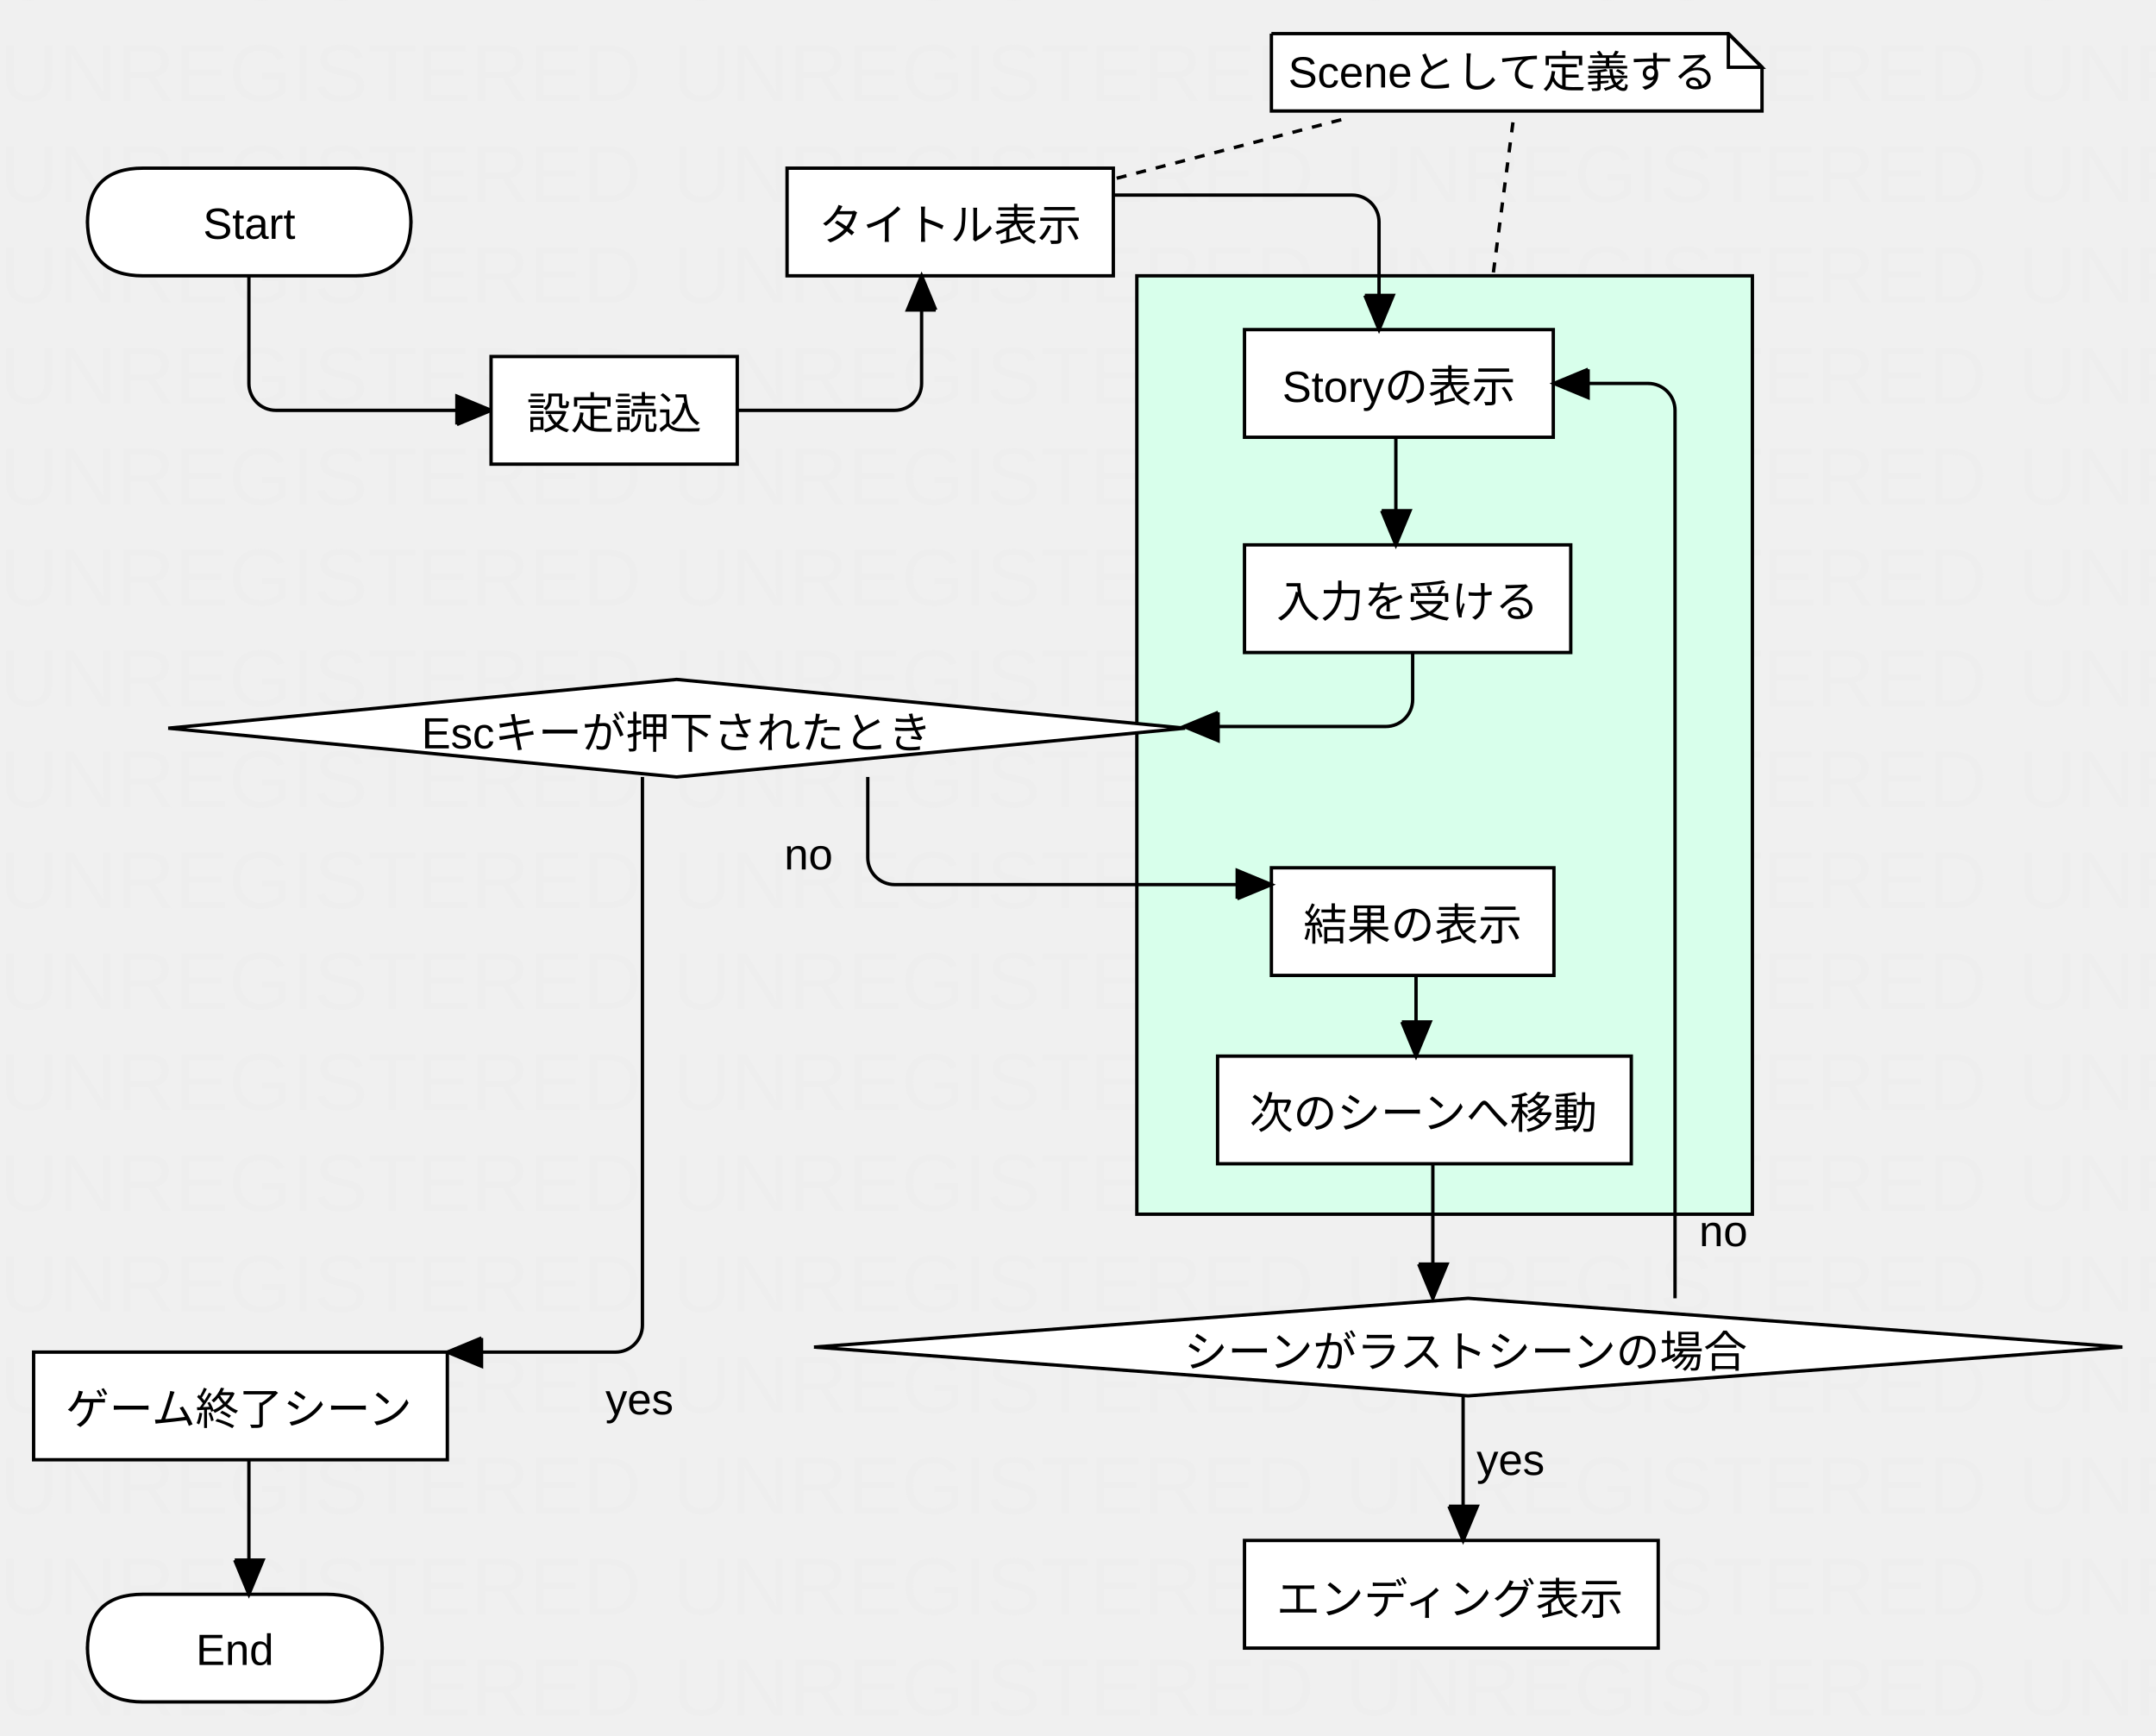
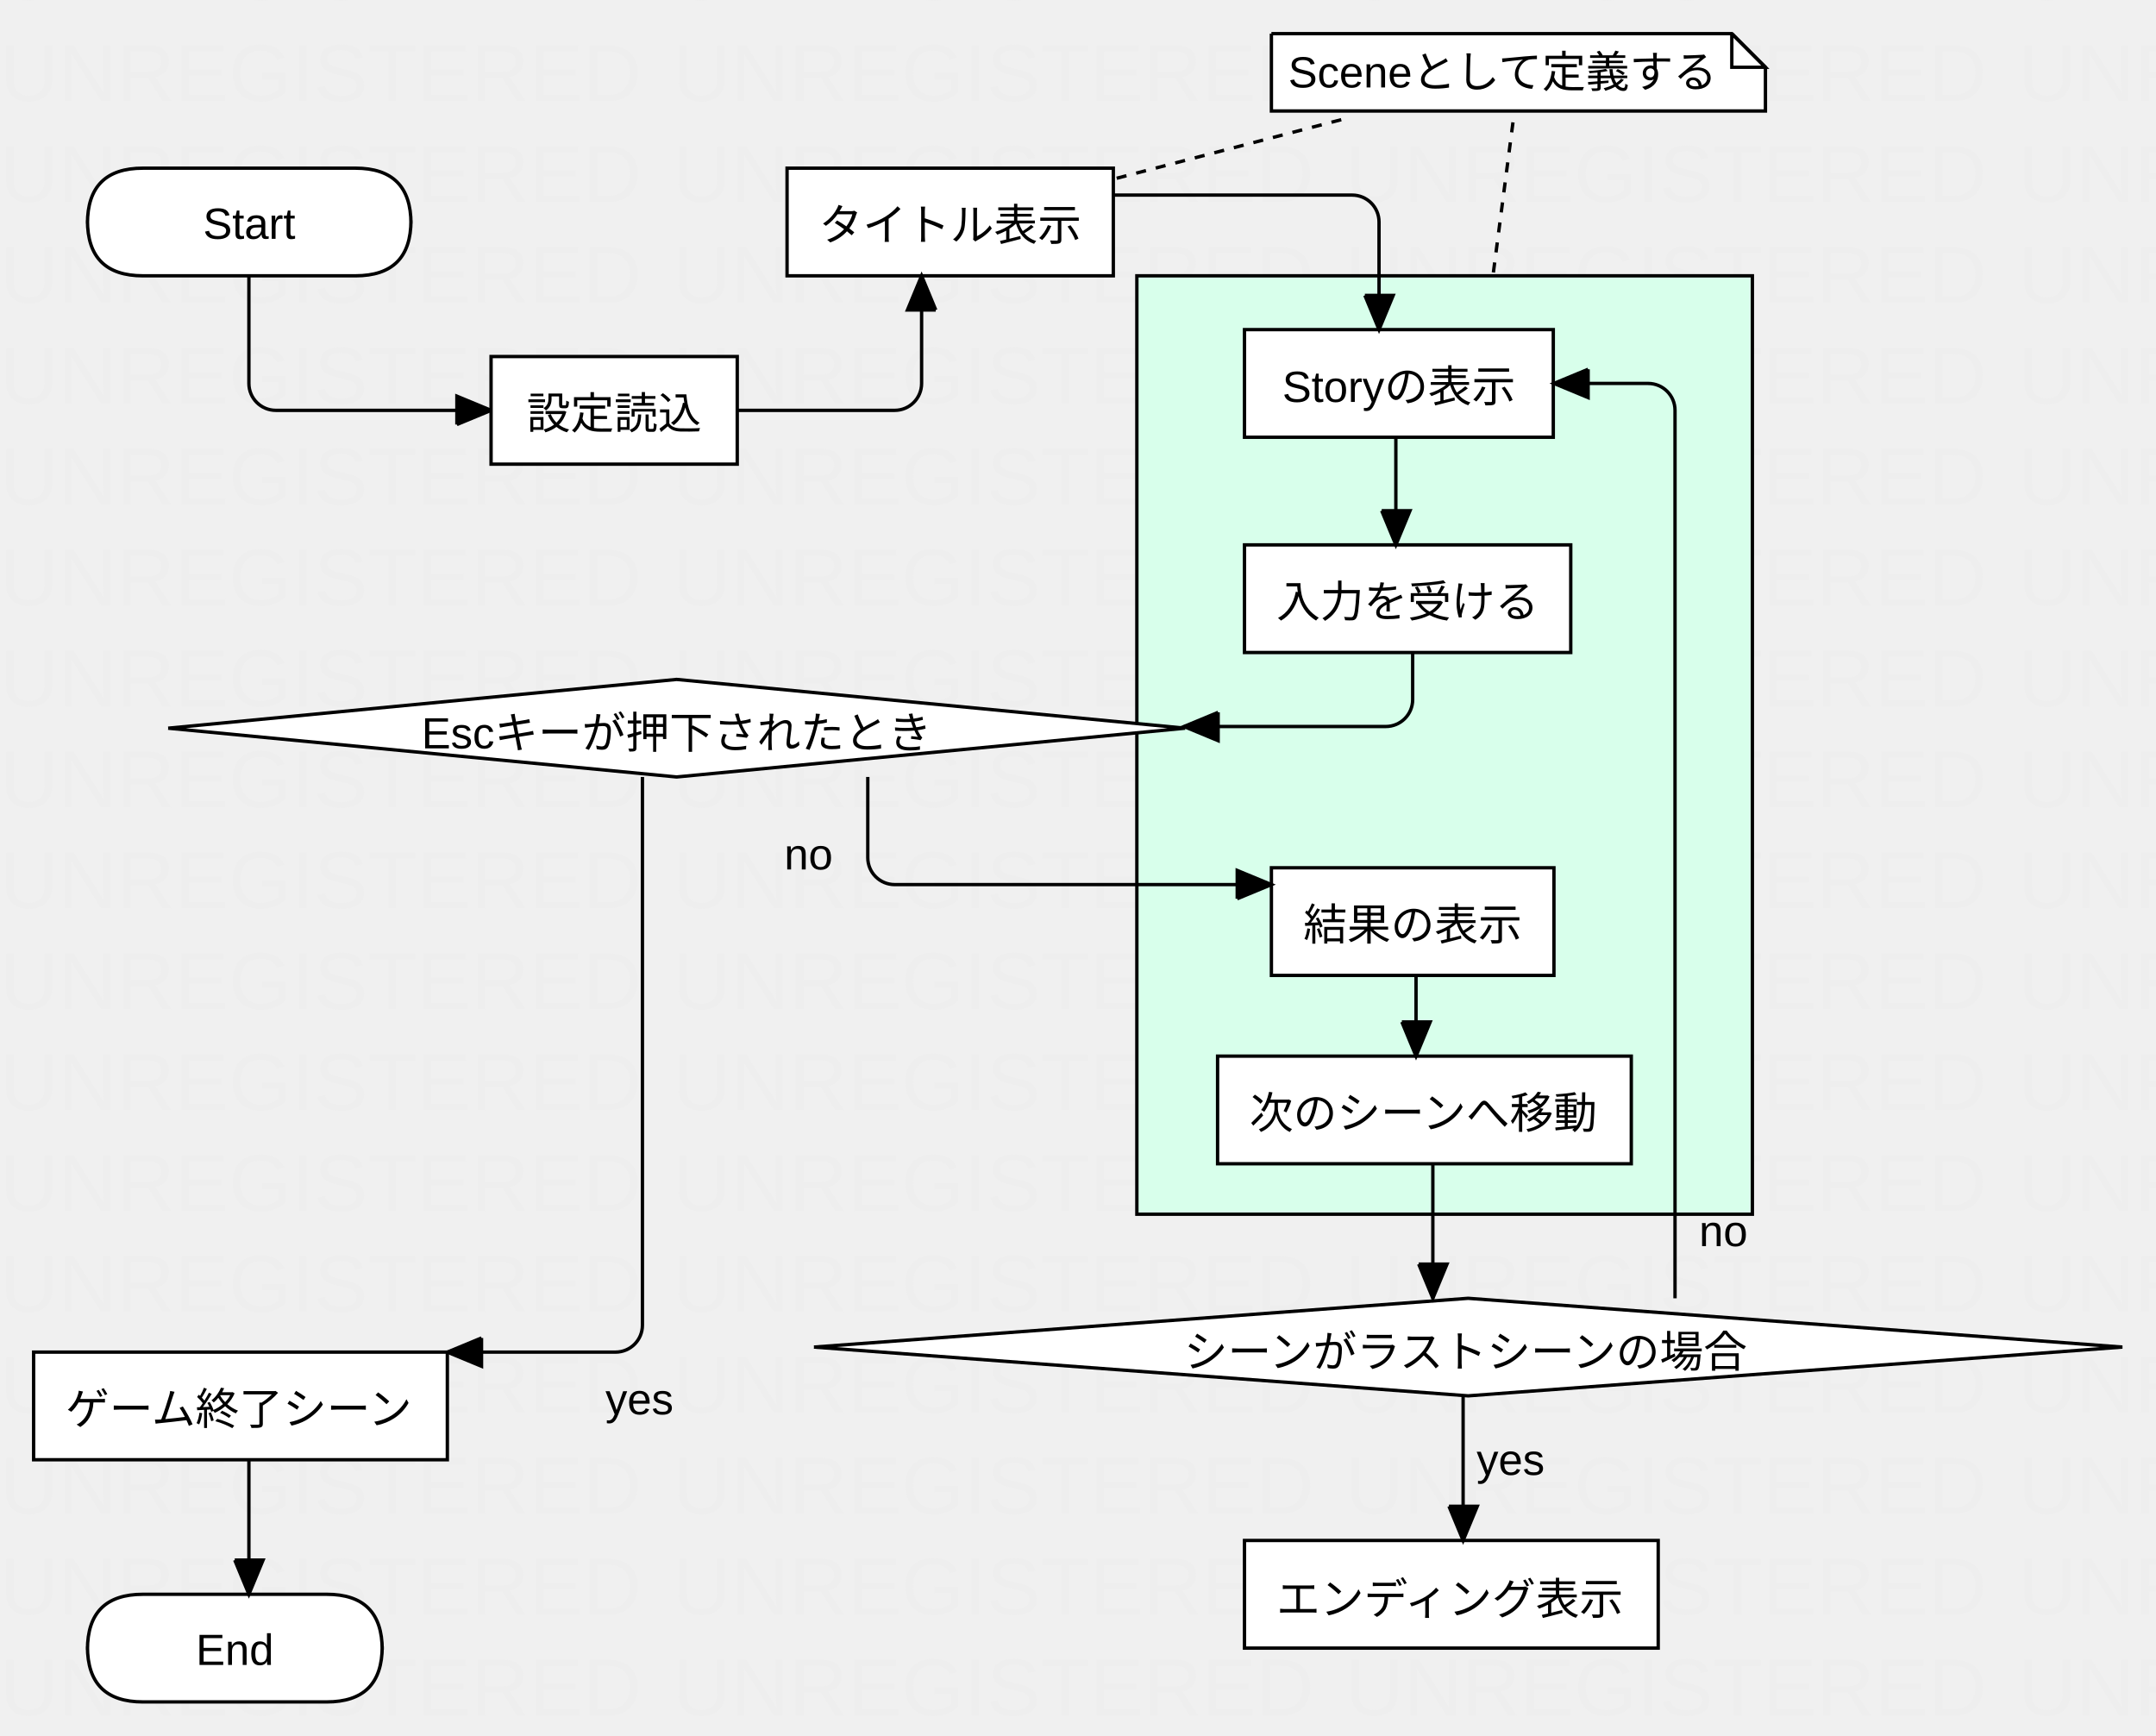
<svg xmlns="http://www.w3.org/2000/svg" version="1.1" width="641" height="516">
  <defs />
  <g>
    <text fill="#eeeeee" stroke="none" font-family="Arial" font-size="24px" font-style="normal" font-weight="normal" text-decoration="none" x="0" y="0">UNREGISTERED</text>
    <text fill="#eeeeee" stroke="none" font-family="Arial" font-size="24px" font-style="normal" font-weight="normal" text-decoration="none" x="0" y="30">UNREGISTERED</text>
    <text fill="#eeeeee" stroke="none" font-family="Arial" font-size="24px" font-style="normal" font-weight="normal" text-decoration="none" x="0" y="60">UNREGISTERED</text>
    <text fill="#eeeeee" stroke="none" font-family="Arial" font-size="24px" font-style="normal" font-weight="normal" text-decoration="none" x="0" y="90">UNREGISTERED</text>
    <text fill="#eeeeee" stroke="none" font-family="Arial" font-size="24px" font-style="normal" font-weight="normal" text-decoration="none" x="0" y="120">UNREGISTERED</text>
    <text fill="#eeeeee" stroke="none" font-family="Arial" font-size="24px" font-style="normal" font-weight="normal" text-decoration="none" x="0" y="150">UNREGISTERED</text>
    <text fill="#eeeeee" stroke="none" font-family="Arial" font-size="24px" font-style="normal" font-weight="normal" text-decoration="none" x="0" y="180">UNREGISTERED</text>
    <text fill="#eeeeee" stroke="none" font-family="Arial" font-size="24px" font-style="normal" font-weight="normal" text-decoration="none" x="0" y="210">UNREGISTERED</text>
    <text fill="#eeeeee" stroke="none" font-family="Arial" font-size="24px" font-style="normal" font-weight="normal" text-decoration="none" x="0" y="240">UNREGISTERED</text>
    <text fill="#eeeeee" stroke="none" font-family="Arial" font-size="24px" font-style="normal" font-weight="normal" text-decoration="none" x="0" y="270">UNREGISTERED</text>
    <text fill="#eeeeee" stroke="none" font-family="Arial" font-size="24px" font-style="normal" font-weight="normal" text-decoration="none" x="0" y="300">UNREGISTERED</text>
    <text fill="#eeeeee" stroke="none" font-family="Arial" font-size="24px" font-style="normal" font-weight="normal" text-decoration="none" x="0" y="330">UNREGISTERED</text>
    <text fill="#eeeeee" stroke="none" font-family="Arial" font-size="24px" font-style="normal" font-weight="normal" text-decoration="none" x="0" y="360">UNREGISTERED</text>
    <text fill="#eeeeee" stroke="none" font-family="Arial" font-size="24px" font-style="normal" font-weight="normal" text-decoration="none" x="0" y="390">UNREGISTERED</text>
    <text fill="#eeeeee" stroke="none" font-family="Arial" font-size="24px" font-style="normal" font-weight="normal" text-decoration="none" x="0" y="420">UNREGISTERED</text>
    <text fill="#eeeeee" stroke="none" font-family="Arial" font-size="24px" font-style="normal" font-weight="normal" text-decoration="none" x="0" y="450">UNREGISTERED</text>
    <text fill="#eeeeee" stroke="none" font-family="Arial" font-size="24px" font-style="normal" font-weight="normal" text-decoration="none" x="0" y="480">UNREGISTERED</text>
    <text fill="#eeeeee" stroke="none" font-family="Arial" font-size="24px" font-style="normal" font-weight="normal" text-decoration="none" x="0" y="510">UNREGISTERED</text>
    <text fill="#eeeeee" stroke="none" font-family="Arial" font-size="24px" font-style="normal" font-weight="normal" text-decoration="none" x="200" y="0">UNREGISTERED</text>
    <text fill="#eeeeee" stroke="none" font-family="Arial" font-size="24px" font-style="normal" font-weight="normal" text-decoration="none" x="200" y="30">UNREGISTERED</text>
    <text fill="#eeeeee" stroke="none" font-family="Arial" font-size="24px" font-style="normal" font-weight="normal" text-decoration="none" x="200" y="60">UNREGISTERED</text>
    <text fill="#eeeeee" stroke="none" font-family="Arial" font-size="24px" font-style="normal" font-weight="normal" text-decoration="none" x="200" y="90">UNREGISTERED</text>
    <text fill="#eeeeee" stroke="none" font-family="Arial" font-size="24px" font-style="normal" font-weight="normal" text-decoration="none" x="200" y="120">UNREGISTERED</text>
    <text fill="#eeeeee" stroke="none" font-family="Arial" font-size="24px" font-style="normal" font-weight="normal" text-decoration="none" x="200" y="150">UNREGISTERED</text>
    <text fill="#eeeeee" stroke="none" font-family="Arial" font-size="24px" font-style="normal" font-weight="normal" text-decoration="none" x="200" y="180">UNREGISTERED</text>
    <text fill="#eeeeee" stroke="none" font-family="Arial" font-size="24px" font-style="normal" font-weight="normal" text-decoration="none" x="200" y="210">UNREGISTERED</text>
    <text fill="#eeeeee" stroke="none" font-family="Arial" font-size="24px" font-style="normal" font-weight="normal" text-decoration="none" x="200" y="240">UNREGISTERED</text>
    <text fill="#eeeeee" stroke="none" font-family="Arial" font-size="24px" font-style="normal" font-weight="normal" text-decoration="none" x="200" y="270">UNREGISTERED</text>
    <text fill="#eeeeee" stroke="none" font-family="Arial" font-size="24px" font-style="normal" font-weight="normal" text-decoration="none" x="200" y="300">UNREGISTERED</text>
    <text fill="#eeeeee" stroke="none" font-family="Arial" font-size="24px" font-style="normal" font-weight="normal" text-decoration="none" x="200" y="330">UNREGISTERED</text>
    <text fill="#eeeeee" stroke="none" font-family="Arial" font-size="24px" font-style="normal" font-weight="normal" text-decoration="none" x="200" y="360">UNREGISTERED</text>
    <text fill="#eeeeee" stroke="none" font-family="Arial" font-size="24px" font-style="normal" font-weight="normal" text-decoration="none" x="200" y="390">UNREGISTERED</text>
    <text fill="#eeeeee" stroke="none" font-family="Arial" font-size="24px" font-style="normal" font-weight="normal" text-decoration="none" x="200" y="420">UNREGISTERED</text>
    <text fill="#eeeeee" stroke="none" font-family="Arial" font-size="24px" font-style="normal" font-weight="normal" text-decoration="none" x="200" y="450">UNREGISTERED</text>
    <text fill="#eeeeee" stroke="none" font-family="Arial" font-size="24px" font-style="normal" font-weight="normal" text-decoration="none" x="200" y="480">UNREGISTERED</text>
    <text fill="#eeeeee" stroke="none" font-family="Arial" font-size="24px" font-style="normal" font-weight="normal" text-decoration="none" x="200" y="510">UNREGISTERED</text>
    <text fill="#eeeeee" stroke="none" font-family="Arial" font-size="24px" font-style="normal" font-weight="normal" text-decoration="none" x="400" y="0">UNREGISTERED</text>
    <text fill="#eeeeee" stroke="none" font-family="Arial" font-size="24px" font-style="normal" font-weight="normal" text-decoration="none" x="400" y="30">UNREGISTERED</text>
    <text fill="#eeeeee" stroke="none" font-family="Arial" font-size="24px" font-style="normal" font-weight="normal" text-decoration="none" x="400" y="60">UNREGISTERED</text>
    <text fill="#eeeeee" stroke="none" font-family="Arial" font-size="24px" font-style="normal" font-weight="normal" text-decoration="none" x="400" y="90">UNREGISTERED</text>
    <text fill="#eeeeee" stroke="none" font-family="Arial" font-size="24px" font-style="normal" font-weight="normal" text-decoration="none" x="400" y="120">UNREGISTERED</text>
    <text fill="#eeeeee" stroke="none" font-family="Arial" font-size="24px" font-style="normal" font-weight="normal" text-decoration="none" x="400" y="150">UNREGISTERED</text>
    <text fill="#eeeeee" stroke="none" font-family="Arial" font-size="24px" font-style="normal" font-weight="normal" text-decoration="none" x="400" y="180">UNREGISTERED</text>
    <text fill="#eeeeee" stroke="none" font-family="Arial" font-size="24px" font-style="normal" font-weight="normal" text-decoration="none" x="400" y="210">UNREGISTERED</text>
    <text fill="#eeeeee" stroke="none" font-family="Arial" font-size="24px" font-style="normal" font-weight="normal" text-decoration="none" x="400" y="240">UNREGISTERED</text>
    <text fill="#eeeeee" stroke="none" font-family="Arial" font-size="24px" font-style="normal" font-weight="normal" text-decoration="none" x="400" y="270">UNREGISTERED</text>
    <text fill="#eeeeee" stroke="none" font-family="Arial" font-size="24px" font-style="normal" font-weight="normal" text-decoration="none" x="400" y="300">UNREGISTERED</text>
    <text fill="#eeeeee" stroke="none" font-family="Arial" font-size="24px" font-style="normal" font-weight="normal" text-decoration="none" x="400" y="330">UNREGISTERED</text>
    <text fill="#eeeeee" stroke="none" font-family="Arial" font-size="24px" font-style="normal" font-weight="normal" text-decoration="none" x="400" y="360">UNREGISTERED</text>
    <text fill="#eeeeee" stroke="none" font-family="Arial" font-size="24px" font-style="normal" font-weight="normal" text-decoration="none" x="400" y="390">UNREGISTERED</text>
    <text fill="#eeeeee" stroke="none" font-family="Arial" font-size="24px" font-style="normal" font-weight="normal" text-decoration="none" x="400" y="420">UNREGISTERED</text>
    <text fill="#eeeeee" stroke="none" font-family="Arial" font-size="24px" font-style="normal" font-weight="normal" text-decoration="none" x="400" y="450">UNREGISTERED</text>
    <text fill="#eeeeee" stroke="none" font-family="Arial" font-size="24px" font-style="normal" font-weight="normal" text-decoration="none" x="400" y="480">UNREGISTERED</text>
    <text fill="#eeeeee" stroke="none" font-family="Arial" font-size="24px" font-style="normal" font-weight="normal" text-decoration="none" x="400" y="510">UNREGISTERED</text>
    <text fill="#eeeeee" stroke="none" font-family="Arial" font-size="24px" font-style="normal" font-weight="normal" text-decoration="none" x="600" y="0">UNREGISTERED</text>
    <text fill="#eeeeee" stroke="none" font-family="Arial" font-size="24px" font-style="normal" font-weight="normal" text-decoration="none" x="600" y="30">UNREGISTERED</text>
    <text fill="#eeeeee" stroke="none" font-family="Arial" font-size="24px" font-style="normal" font-weight="normal" text-decoration="none" x="600" y="60">UNREGISTERED</text>
    <text fill="#eeeeee" stroke="none" font-family="Arial" font-size="24px" font-style="normal" font-weight="normal" text-decoration="none" x="600" y="90">UNREGISTERED</text>
    <text fill="#eeeeee" stroke="none" font-family="Arial" font-size="24px" font-style="normal" font-weight="normal" text-decoration="none" x="600" y="120">UNREGISTERED</text>
    <text fill="#eeeeee" stroke="none" font-family="Arial" font-size="24px" font-style="normal" font-weight="normal" text-decoration="none" x="600" y="150">UNREGISTERED</text>
    <text fill="#eeeeee" stroke="none" font-family="Arial" font-size="24px" font-style="normal" font-weight="normal" text-decoration="none" x="600" y="180">UNREGISTERED</text>
    <text fill="#eeeeee" stroke="none" font-family="Arial" font-size="24px" font-style="normal" font-weight="normal" text-decoration="none" x="600" y="210">UNREGISTERED</text>
    <text fill="#eeeeee" stroke="none" font-family="Arial" font-size="24px" font-style="normal" font-weight="normal" text-decoration="none" x="600" y="240">UNREGISTERED</text>
    <text fill="#eeeeee" stroke="none" font-family="Arial" font-size="24px" font-style="normal" font-weight="normal" text-decoration="none" x="600" y="270">UNREGISTERED</text>
    <text fill="#eeeeee" stroke="none" font-family="Arial" font-size="24px" font-style="normal" font-weight="normal" text-decoration="none" x="600" y="300">UNREGISTERED</text>
    <text fill="#eeeeee" stroke="none" font-family="Arial" font-size="24px" font-style="normal" font-weight="normal" text-decoration="none" x="600" y="330">UNREGISTERED</text>
    <text fill="#eeeeee" stroke="none" font-family="Arial" font-size="24px" font-style="normal" font-weight="normal" text-decoration="none" x="600" y="360">UNREGISTERED</text>
    <text fill="#eeeeee" stroke="none" font-family="Arial" font-size="24px" font-style="normal" font-weight="normal" text-decoration="none" x="600" y="390">UNREGISTERED</text>
    <text fill="#eeeeee" stroke="none" font-family="Arial" font-size="24px" font-style="normal" font-weight="normal" text-decoration="none" x="600" y="420">UNREGISTERED</text>
    <text fill="#eeeeee" stroke="none" font-family="Arial" font-size="24px" font-style="normal" font-weight="normal" text-decoration="none" x="600" y="450">UNREGISTERED</text>
    <text fill="#eeeeee" stroke="none" font-family="Arial" font-size="24px" font-style="normal" font-weight="normal" text-decoration="none" x="600" y="480">UNREGISTERED</text>
    <text fill="#eeeeee" stroke="none" font-family="Arial" font-size="24px" font-style="normal" font-weight="normal" text-decoration="none" x="600" y="510">UNREGISTERED</text>
    <g transform="translate(-30,-6) scale(1,1)">
      <rect fill="#d8ffeb" stroke="none" x="368" y="88" width="183" height="279" />
    </g>
    <g transform="translate(-30,-6) scale(1,1)">
      <path fill="none" stroke="#000000" d="M 368 88 L 551 88 L 551 367 L 368 367 L 368 88 Z Z" stroke-miterlimit="10" />
    </g>
    <g transform="translate(-30,-6) scale(1,1)">
      <path fill="#ffffff" stroke="none" d="M 72.5 56 L 135.688 56 Q 152.188 56 152.188 72.5 L 152.188 71.5 Q 152.188 88 135.688 88 L 72.5 88 Q 56 88 56 71.5 L 56 72.5 Q 56 56 72.5 56 Z" />
    </g>
    <g transform="translate(-30,-6) scale(1,1)">
      <path fill="none" stroke="#000000" d="M 72.5 56 L 135.688 56 Q 152.188 56 152.188 72.5 L 152.188 71.5 Q 152.188 88 135.688 88 L 72.5 88 Q 56 88 56 71.5 L 56 72.5 Q 56 56 72.5 56 Z" stroke-miterlimit="10" />
    </g>
    <g transform="translate(-30,-6) scale(1,1)">
      <g>
        <path fill="none" stroke="none" />
        <text fill="#000000" stroke="none" font-family="Arial" font-size="13px" font-style="normal" font-weight="normal" text-decoration="none" x="90.367" y="77">Start</text>
      </g>
    </g>
    <g transform="translate(-30,-6) scale(1,1)">
      <rect fill="#ffffff" stroke="none" x="400" y="168" width="97" height="32" />
    </g>
    <g transform="translate(-30,-6) scale(1,1)">
      <path fill="none" stroke="#000000" d="M 400 168 L 497 168 L 497 200 L 400 200 L 400 168 Z Z" stroke-miterlimit="10" />
    </g>
    <g transform="translate(-30,-6) scale(1,1)">
      <g>
        <path fill="none" stroke="none" />
        <text fill="#000000" stroke="none" font-family="Arial" font-size="13px" font-style="normal" font-weight="normal" text-decoration="none" x="409.5" y="189.5">入力を受ける</text>
      </g>
    </g>
    <g transform="translate(-30,-6) scale(1,1)">
      <rect fill="#ffffff" stroke="none" x="408" y="264" width="84" height="32" />
    </g>
    <g transform="translate(-30,-6) scale(1,1)">
      <path fill="none" stroke="#000000" d="M 408 264 L 492 264 L 492 296 L 408 296 L 408 264 Z Z" stroke-miterlimit="10" />
    </g>
    <g transform="translate(-30,-6) scale(1,1)">
      <g>
        <path fill="none" stroke="none" />
        <text fill="#000000" stroke="none" font-family="Arial" font-size="13px" font-style="normal" font-weight="normal" text-decoration="none" x="417.5" y="285.5">結果の表示</text>
      </g>
    </g>
    <g transform="translate(-30,-6) scale(1,1)">
      <rect fill="#ffffff" stroke="none" x="400" y="104" width="91.808" height="32" />
    </g>
    <g transform="translate(-30,-6) scale(1,1)">
      <path fill="none" stroke="#000000" d="M 400 104 L 491.808 104 L 491.808 136 L 400 136 L 400 104 Z Z" stroke-miterlimit="10" />
    </g>
    <g transform="translate(-30,-6) scale(1,1)">
      <g>
        <path fill="none" stroke="none" />
        <text fill="#000000" stroke="none" font-family="Arial" font-size="13px" font-style="normal" font-weight="normal" text-decoration="none" x="411.233" y="125.5">Storyの表示</text>
      </g>
    </g>
    <g transform="translate(-30,-6) scale(1,1)">
      <rect fill="#ffffff" stroke="none" x="392" y="320" width="123" height="32" />
    </g>
    <g transform="translate(-30,-6) scale(1,1)">
      <path fill="none" stroke="#000000" d="M 392 320 L 515 320 L 515 352 L 392 352 L 392 320 Z Z" stroke-miterlimit="10" />
    </g>
    <g transform="translate(-30,-6) scale(1,1)">
      <g>
        <path fill="none" stroke="none" />
        <text fill="#000000" stroke="none" font-family="Arial" font-size="13px" font-style="normal" font-weight="normal" text-decoration="none" x="401.5" y="341.5">次のシーンへ移動</text>
      </g>
    </g>
    <g transform="translate(-30,-6) scale(1,1)">
      <path fill="none" stroke="#000000" d="M 445 136 L 445 168" stroke-miterlimit="10" />
    </g>
    <g transform="translate(-30,-6) scale(1,1)">
      <path fill="#000000" stroke="none" d="M 440.79 157.837 L 445 168 L 449.21 157.837" />
    </g>
    <g transform="translate(-30,-6) scale(1,1)">
      <path fill="none" stroke="#000000" d="M 440.79 157.837 L 445 168 L 449.21 157.837 L 440.79 157.837" stroke-miterlimit="10" />
    </g>
    <g transform="translate(-30,-6) scale(1,1)">
      <path fill="none" stroke="#000000" d="M 450 200 L 450 214 M 450 214 A 8 8 0 0 1 442 222 L 382 222" stroke-miterlimit="10" />
    </g>
    <g transform="translate(-30,-6) scale(1,1)">
      <path fill="#000000" stroke="none" d="M 392.163 217.79 L 382 222 L 392.163 226.21" />
    </g>
    <g transform="translate(-30,-6) scale(1,1)">
      <path fill="none" stroke="#000000" d="M 392.163 217.79 L 382 222 L 392.163 226.21 L 392.163 217.79" stroke-miterlimit="10" />
    </g>
    <g transform="translate(-30,-6) scale(1,1)">
      <path fill="none" stroke="#000000" d="M 451 296 L 451 320" stroke-miterlimit="10" />
    </g>
    <g transform="translate(-30,-6) scale(1,1)">
      <path fill="#000000" stroke="none" d="M 446.79 309.837 L 451 320 L 455.21 309.837" />
    </g>
    <g transform="translate(-30,-6) scale(1,1)">
      <path fill="none" stroke="#000000" d="M 446.79 309.837 L 451 320 L 455.21 309.837 L 446.79 309.837" stroke-miterlimit="10" />
    </g>
    <g transform="translate(-30,-6) scale(1,1)">
      <rect fill="#ffffff" stroke="none" x="40" y="408" width="123" height="32" />
    </g>
    <g transform="translate(-30,-6) scale(1,1)">
      <path fill="none" stroke="#000000" d="M 40 408 L 163 408 L 163 440 L 40 440 L 40 408 Z Z" stroke-miterlimit="10" />
    </g>
    <g transform="translate(-30,-6) scale(1,1)">
      <g>
        <path fill="none" stroke="none" />
        <text fill="#000000" stroke="none" font-family="Arial" font-size="13px" font-style="normal" font-weight="normal" text-decoration="none" x="49.5" y="429.5">ゲーム終了シーン</text>
      </g>
    </g>
    <g transform="translate(-30,-6) scale(1,1)">
      <path fill="#ffffff" stroke="none" d="M 72.5 480 L 127.137 480 Q 143.637 480 143.637 496.5 L 143.637 495.5 Q 143.637 512 127.137 512 L 72.5 512 Q 56 512 56 495.5 L 56 496.5 Q 56 480 72.5 480 Z" />
    </g>
    <g transform="translate(-30,-6) scale(1,1)">
      <path fill="none" stroke="#000000" d="M 72.5 480 L 127.137 480 Q 143.637 480 143.637 496.5 L 143.637 495.5 Q 143.637 512 127.137 512 L 72.5 512 Q 56 512 56 495.5 L 56 496.5 Q 56 480 72.5 480 Z" stroke-miterlimit="10" />
    </g>
    <g transform="translate(-30,-6) scale(1,1)">
      <g>
        <path fill="none" stroke="none" />
        <text fill="#000000" stroke="none" font-family="Arial" font-size="13px" font-style="normal" font-weight="normal" text-decoration="none" x="88.253" y="501">End</text>
      </g>
    </g>
    <g transform="translate(-30,-6) scale(1,1)">
      <path fill="none" stroke="#000000" d="M 104 440 L 104 480" stroke-miterlimit="10" />
    </g>
    <g transform="translate(-30,-6) scale(1,1)">
      <path fill="#000000" stroke="none" d="M 99.79 469.837 L 104 480 L 108.21 469.837" />
    </g>
    <g transform="translate(-30,-6) scale(1,1)">
      <path fill="none" stroke="#000000" d="M 99.79 469.837 L 104 480 L 108.21 469.837 L 99.79 469.837" stroke-miterlimit="10" />
    </g>
    <g transform="translate(-30,-6) scale(1,1)">
      <path fill="#ffffff" stroke="none" d="M 80 222.5 L 231.171 208 L 382.342 222.5 L 231.171 237 L 80 222.5" />
    </g>
    <g transform="translate(-30,-6) scale(1,1)">
      <path fill="none" stroke="#000000" d="M 80 222.5 L 231.171 208 L 382.342 222.5 L 231.171 237 L 80 222.5 L 80 222.5" stroke-miterlimit="10" />
    </g>
    <g transform="translate(-30,-6) scale(1,1)">
      <g>
        <path fill="none" stroke="none" />
        <text fill="#000000" stroke="none" font-family="Arial" font-size="13px" font-style="normal" font-weight="normal" text-decoration="none" x="155.335" y="228.5">Escキーが押下されたとき</text>
      </g>
    </g>
    <g transform="translate(-30,-6) scale(1,1)">
      <path fill="none" stroke="#000000" d="M 221 237 L 221 400 M 221 400 A 8 8 0 0 1 213 408 L 163 408" stroke-miterlimit="10" />
    </g>
    <g transform="translate(-30,-6) scale(1,1)">
      <path fill="#000000" stroke="none" d="M 173.163 403.79 L 163 408 L 173.163 412.21" />
    </g>
    <g transform="translate(-30,-6) scale(1,1)">
      <path fill="none" stroke="#000000" d="M 173.163 403.79 L 163 408 L 173.163 412.21 L 173.163 403.79" stroke-miterlimit="10" />
    </g>
    <g transform="translate(-30,-6) scale(1,1)">
      <g>
        <path fill="none" stroke="none" />
        <text fill="#000000" stroke="none" font-family="Arial" font-size="13px" font-style="normal" font-weight="normal" text-decoration="none" x="210.001" y="426.5">yes</text>
      </g>
    </g>
    <g transform="translate(-30,-6) scale(1,1)">
      <path fill="none" stroke="#000000" d="M 288 237 L 288 261 M 288 261 A 8 8 0 0 0 296 269 L 408 269" stroke-miterlimit="10" />
    </g>
    <g transform="translate(-30,-6) scale(1,1)">
      <path fill="#000000" stroke="none" d="M 397.837 273.21 L 408 269 L 397.837 264.79" />
    </g>
    <g transform="translate(-30,-6) scale(1,1)">
      <path fill="none" stroke="#000000" d="M 397.837 273.21 L 408 269 L 397.837 264.79 L 397.837 273.21" stroke-miterlimit="10" />
    </g>
    <g transform="translate(-30,-6) scale(1,1)">
      <g>
        <path fill="none" stroke="none" />
        <text fill="#000000" stroke="none" font-family="Arial" font-size="13px" font-style="normal" font-weight="normal" text-decoration="none" x="263.147" y="264.5">no</text>
      </g>
    </g>
    <g transform="translate(-30,-6) scale(1,1)">
      <path fill="none" stroke="#000000" d="M 528 392 L 528 128 M 528 128 A 8 8 0 0 0 520 120 L 492 120" stroke-miterlimit="10" />
    </g>
    <g transform="translate(-30,-6) scale(1,1)">
      <path fill="#000000" stroke="none" d="M 502.163 115.79 L 492 120 L 502.163 124.21" />
    </g>
    <g transform="translate(-30,-6) scale(1,1)">
      <path fill="none" stroke="#000000" d="M 502.163 115.79 L 492 120 L 502.163 124.21 L 502.163 115.79" stroke-miterlimit="10" />
    </g>
    <g transform="translate(-30,-6) scale(1,1)">
      <g>
        <path fill="none" stroke="none" />
        <text fill="#000000" stroke="none" font-family="Arial" font-size="13px" font-style="normal" font-weight="normal" text-decoration="none" x="535.147" y="376.5">no</text>
      </g>
    </g>
    <g transform="translate(-30,-6) scale(1,1)">
      <rect fill="#ffffff" stroke="none" x="264" y="56" width="97" height="32" />
    </g>
    <g transform="translate(-30,-6) scale(1,1)">
      <path fill="none" stroke="#000000" d="M 264 56 L 361 56 L 361 88 L 264 88 L 264 56 Z Z" stroke-miterlimit="10" />
    </g>
    <g transform="translate(-30,-6) scale(1,1)">
      <g>
        <path fill="none" stroke="none" />
        <text fill="#000000" stroke="none" font-family="Arial" font-size="13px" font-style="normal" font-weight="normal" text-decoration="none" x="273.5" y="77.5">タイトル表示</text>
      </g>
    </g>
    <g transform="translate(-30,-6) scale(1,1)">
      <path fill="none" stroke="#000000" d="M 104 88 L 104 120 M 104 120 A 8 8 0 0 0 112 128 L 176 128" stroke-miterlimit="10" />
    </g>
    <g transform="translate(-30,-6) scale(1,1)">
      <path fill="#000000" stroke="none" d="M 165.837 132.21 L 176 128 L 165.837 123.79" />
    </g>
    <g transform="translate(-30,-6) scale(1,1)">
      <path fill="none" stroke="#000000" d="M 165.837 132.21 L 176 128 L 165.837 123.79 L 165.837 132.21" stroke-miterlimit="10" />
    </g>
    <g transform="translate(-30,-6) scale(1,1)">
      <path fill="none" stroke="#000000" d="M 361 64 L 432 64 M 432 64 A 8 8 0 0 1 440 72 L 440 104" stroke-miterlimit="10" />
    </g>
    <g transform="translate(-30,-6) scale(1,1)">
      <path fill="#000000" stroke="none" d="M 435.79 93.837 L 440 104 L 444.21 93.837" />
    </g>
    <g transform="translate(-30,-6) scale(1,1)">
      <path fill="none" stroke="#000000" d="M 435.79 93.837 L 440 104 L 444.21 93.837 L 435.79 93.837" stroke-miterlimit="10" />
    </g>
    <g transform="translate(-30,-6) scale(1,1)">
      <path fill="#ffffff" stroke="none" d="M 272 406.5 L 466.5 392 L 661 406.5 L 466.5 421 L 272 406.5" />
    </g>
    <g transform="translate(-30,-6) scale(1,1)">
      <path fill="none" stroke="#000000" d="M 272 406.5 L 466.5 392 L 661 406.5 L 466.5 421 L 272 406.5 L 272 406.5" stroke-miterlimit="10" />
    </g>
    <g transform="translate(-30,-6) scale(1,1)">
      <g>
        <path fill="none" stroke="none" />
        <text fill="#000000" stroke="none" font-family="Arial" font-size="13px" font-style="normal" font-weight="normal" text-decoration="none" x="382" y="412.5">シーンがラストシーンの場合</text>
      </g>
    </g>
    <g transform="translate(-30,-6) scale(1,1)">
      <rect fill="#ffffff" stroke="none" x="400" y="464" width="123" height="32" />
    </g>
    <g transform="translate(-30,-6) scale(1,1)">
      <path fill="none" stroke="#000000" d="M 400 464 L 523 464 L 523 496 L 400 496 L 400 464 Z Z" stroke-miterlimit="10" />
    </g>
    <g transform="translate(-30,-6) scale(1,1)">
      <g>
        <path fill="none" stroke="none" />
        <text fill="#000000" stroke="none" font-family="Arial" font-size="13px" font-style="normal" font-weight="normal" text-decoration="none" x="409.5" y="486">エンディング表示</text>
      </g>
    </g>
    <g transform="translate(-30,-6) scale(1,1)">
      <path fill="none" stroke="#000000" d="M 465 421 L 465 464" stroke-miterlimit="10" />
    </g>
    <g transform="translate(-30,-6) scale(1,1)">
      <path fill="#000000" stroke="none" d="M 460.79 453.837 L 465 464 L 469.21 453.837" />
    </g>
    <g transform="translate(-30,-6) scale(1,1)">
      <path fill="none" stroke="#000000" d="M 460.79 453.837 L 465 464 L 469.21 453.837 L 460.79 453.837" stroke-miterlimit="10" />
    </g>
    <g transform="translate(-30,-6) scale(1,1)">
      <g>
        <path fill="none" stroke="none" />
        <text fill="#000000" stroke="none" font-family="Arial" font-size="13px" font-style="normal" font-weight="normal" text-decoration="none" x="469.001" y="444.5">yes</text>
      </g>
    </g>
    <g transform="translate(-30,-6) scale(1,1)">
      <path fill="none" stroke="#000000" d="M 456 352 L 456 392" stroke-miterlimit="10" />
    </g>
    <g transform="translate(-30,-6) scale(1,1)">
      <path fill="#000000" stroke="none" d="M 451.79 381.837 L 456 392 L 460.21 381.837" />
    </g>
    <g transform="translate(-30,-6) scale(1,1)">
      <path fill="none" stroke="#000000" d="M 451.79 381.837 L 456 392 L 460.21 381.837 L 451.79 381.837" stroke-miterlimit="10" />
    </g>
    <g transform="translate(-30,-6) scale(1,1)">
      <rect fill="#ffffff" stroke="none" x="176" y="112" width="73.19" height="32" />
    </g>
    <g transform="translate(-30,-6) scale(1,1)">
      <path fill="none" stroke="#000000" d="M 176 112 L 249.19 112 L 249.19 144 L 176 144 L 176 112 Z Z" stroke-miterlimit="10" />
    </g>
    <g transform="translate(-30,-6) scale(1,1)">
      <g>
        <path fill="none" stroke="none" />
        <text fill="#000000" stroke="none" font-family="Arial" font-size="13px" font-style="normal" font-weight="normal" text-decoration="none" x="186.595" y="133.5">設定読込</text>
      </g>
    </g>
    <g transform="translate(-30,-6) scale(1,1)">
      <path fill="none" stroke="#000000" d="M 249 128 L 296 128 M 296 128 A 8 8 0 0 0 304 120 L 304 88" stroke-miterlimit="10" />
    </g>
    <g transform="translate(-30,-6) scale(1,1)">
      <path fill="#000000" stroke="none" d="M 308.21 98.163 L 304 88 L 299.79 98.163" />
    </g>
    <g transform="translate(-30,-6) scale(1,1)">
      <path fill="none" stroke="#000000" d="M 308.21 98.163 L 304 88 L 299.79 98.163 L 308.21 98.163" stroke-miterlimit="10" />
    </g>
    <g transform="translate(-30,-6) scale(1,1)">
-       <path fill="#ffffff" stroke="none" d="M 408 16 L 543.861 16 L 553.861 26 L 553.861 39 L 408 39 L 408 16" />
-     </g>
-     <g transform="translate(-30,-6) scale(1,1)">
-       <path fill="none" stroke="#000000" d="M 408 16 L 543.861 16 L 553.861 26 L 553.861 39 L 408 39 L 408 16 L 408 16" stroke-miterlimit="10" />
-     </g>
-     <g transform="translate(-30,-6) scale(1,1)">
-       <path fill="none" stroke="#000000" d="M 543.861 16 L 543.861 26 L 553.861 26 L 543.861 16" stroke-miterlimit="10" />
+       <path fill="#ffffff" stroke="none" d="M 408 16 L 544.883 16 L 554.883 26 L 554.883 39 L 408 39 L 408 16" />
+     </g>
+     <g transform="translate(-30,-6) scale(1,1)">
+       <path fill="none" stroke="#000000" d="M 408 16 L 544.883 16 L 554.883 26 L 554.883 39 L 408 39 L 408 16 L 408 16" stroke-miterlimit="10" />
+     </g>
+     <g transform="translate(-30,-6) scale(1,1)">
+       <path fill="none" stroke="#000000" d="M 544.883 16 L 544.883 26 L 554.883 26 L 544.883 16" stroke-miterlimit="10" />
    </g>
    <g transform="translate(-30,-6) scale(1,1)">
      <g>
        <path fill="none" stroke="none" />
        <text fill="#000000" stroke="none" font-family="Arial" font-size="13px" font-style="normal" font-weight="normal" text-decoration="none" x="413" y="32">Sceneとして定義する</text>
      </g>
    </g>
    <g transform="translate(-30,-6) scale(1,1)">
      <path fill="none" stroke="#000000" d="M 474 87 L 480 41" stroke-miterlimit="10" stroke-dasharray="3" />
    </g>
    <g transform="translate(-30,-6) scale(1,1)">
      <path fill="none" stroke="#000000" d="M 362 59 L 431 41" stroke-miterlimit="10" stroke-dasharray="3" />
    </g>
  </g>
</svg>
